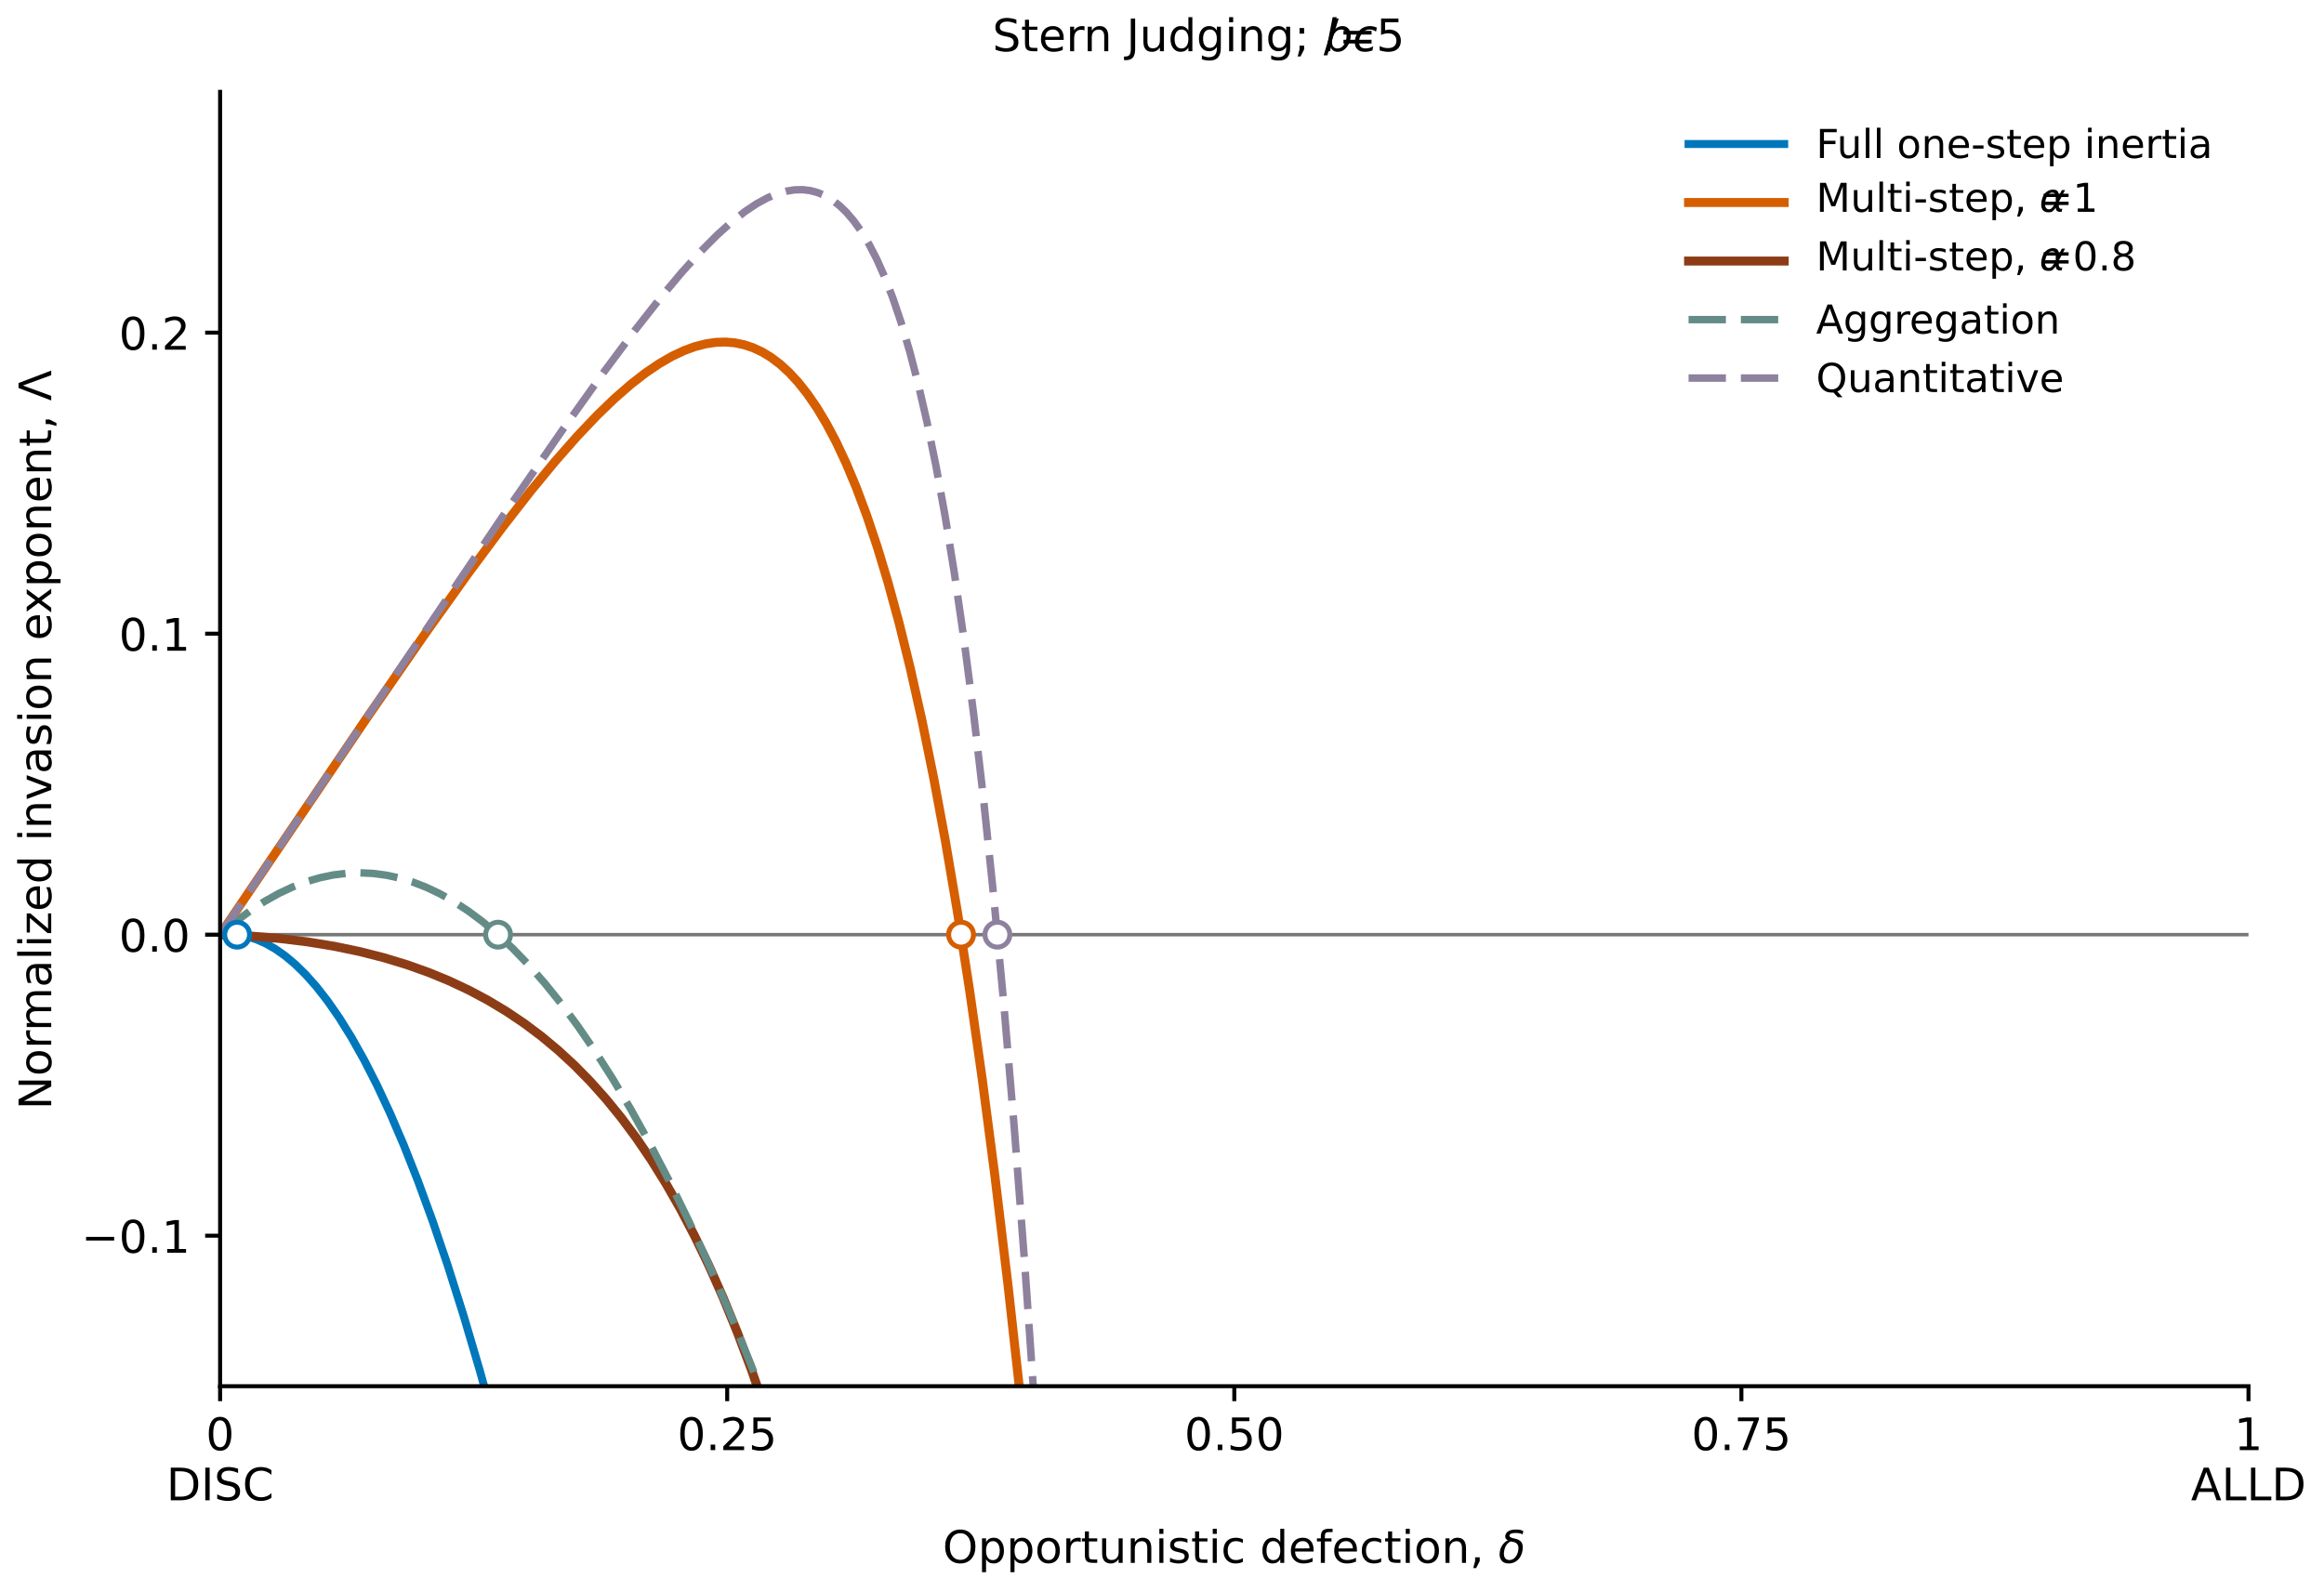
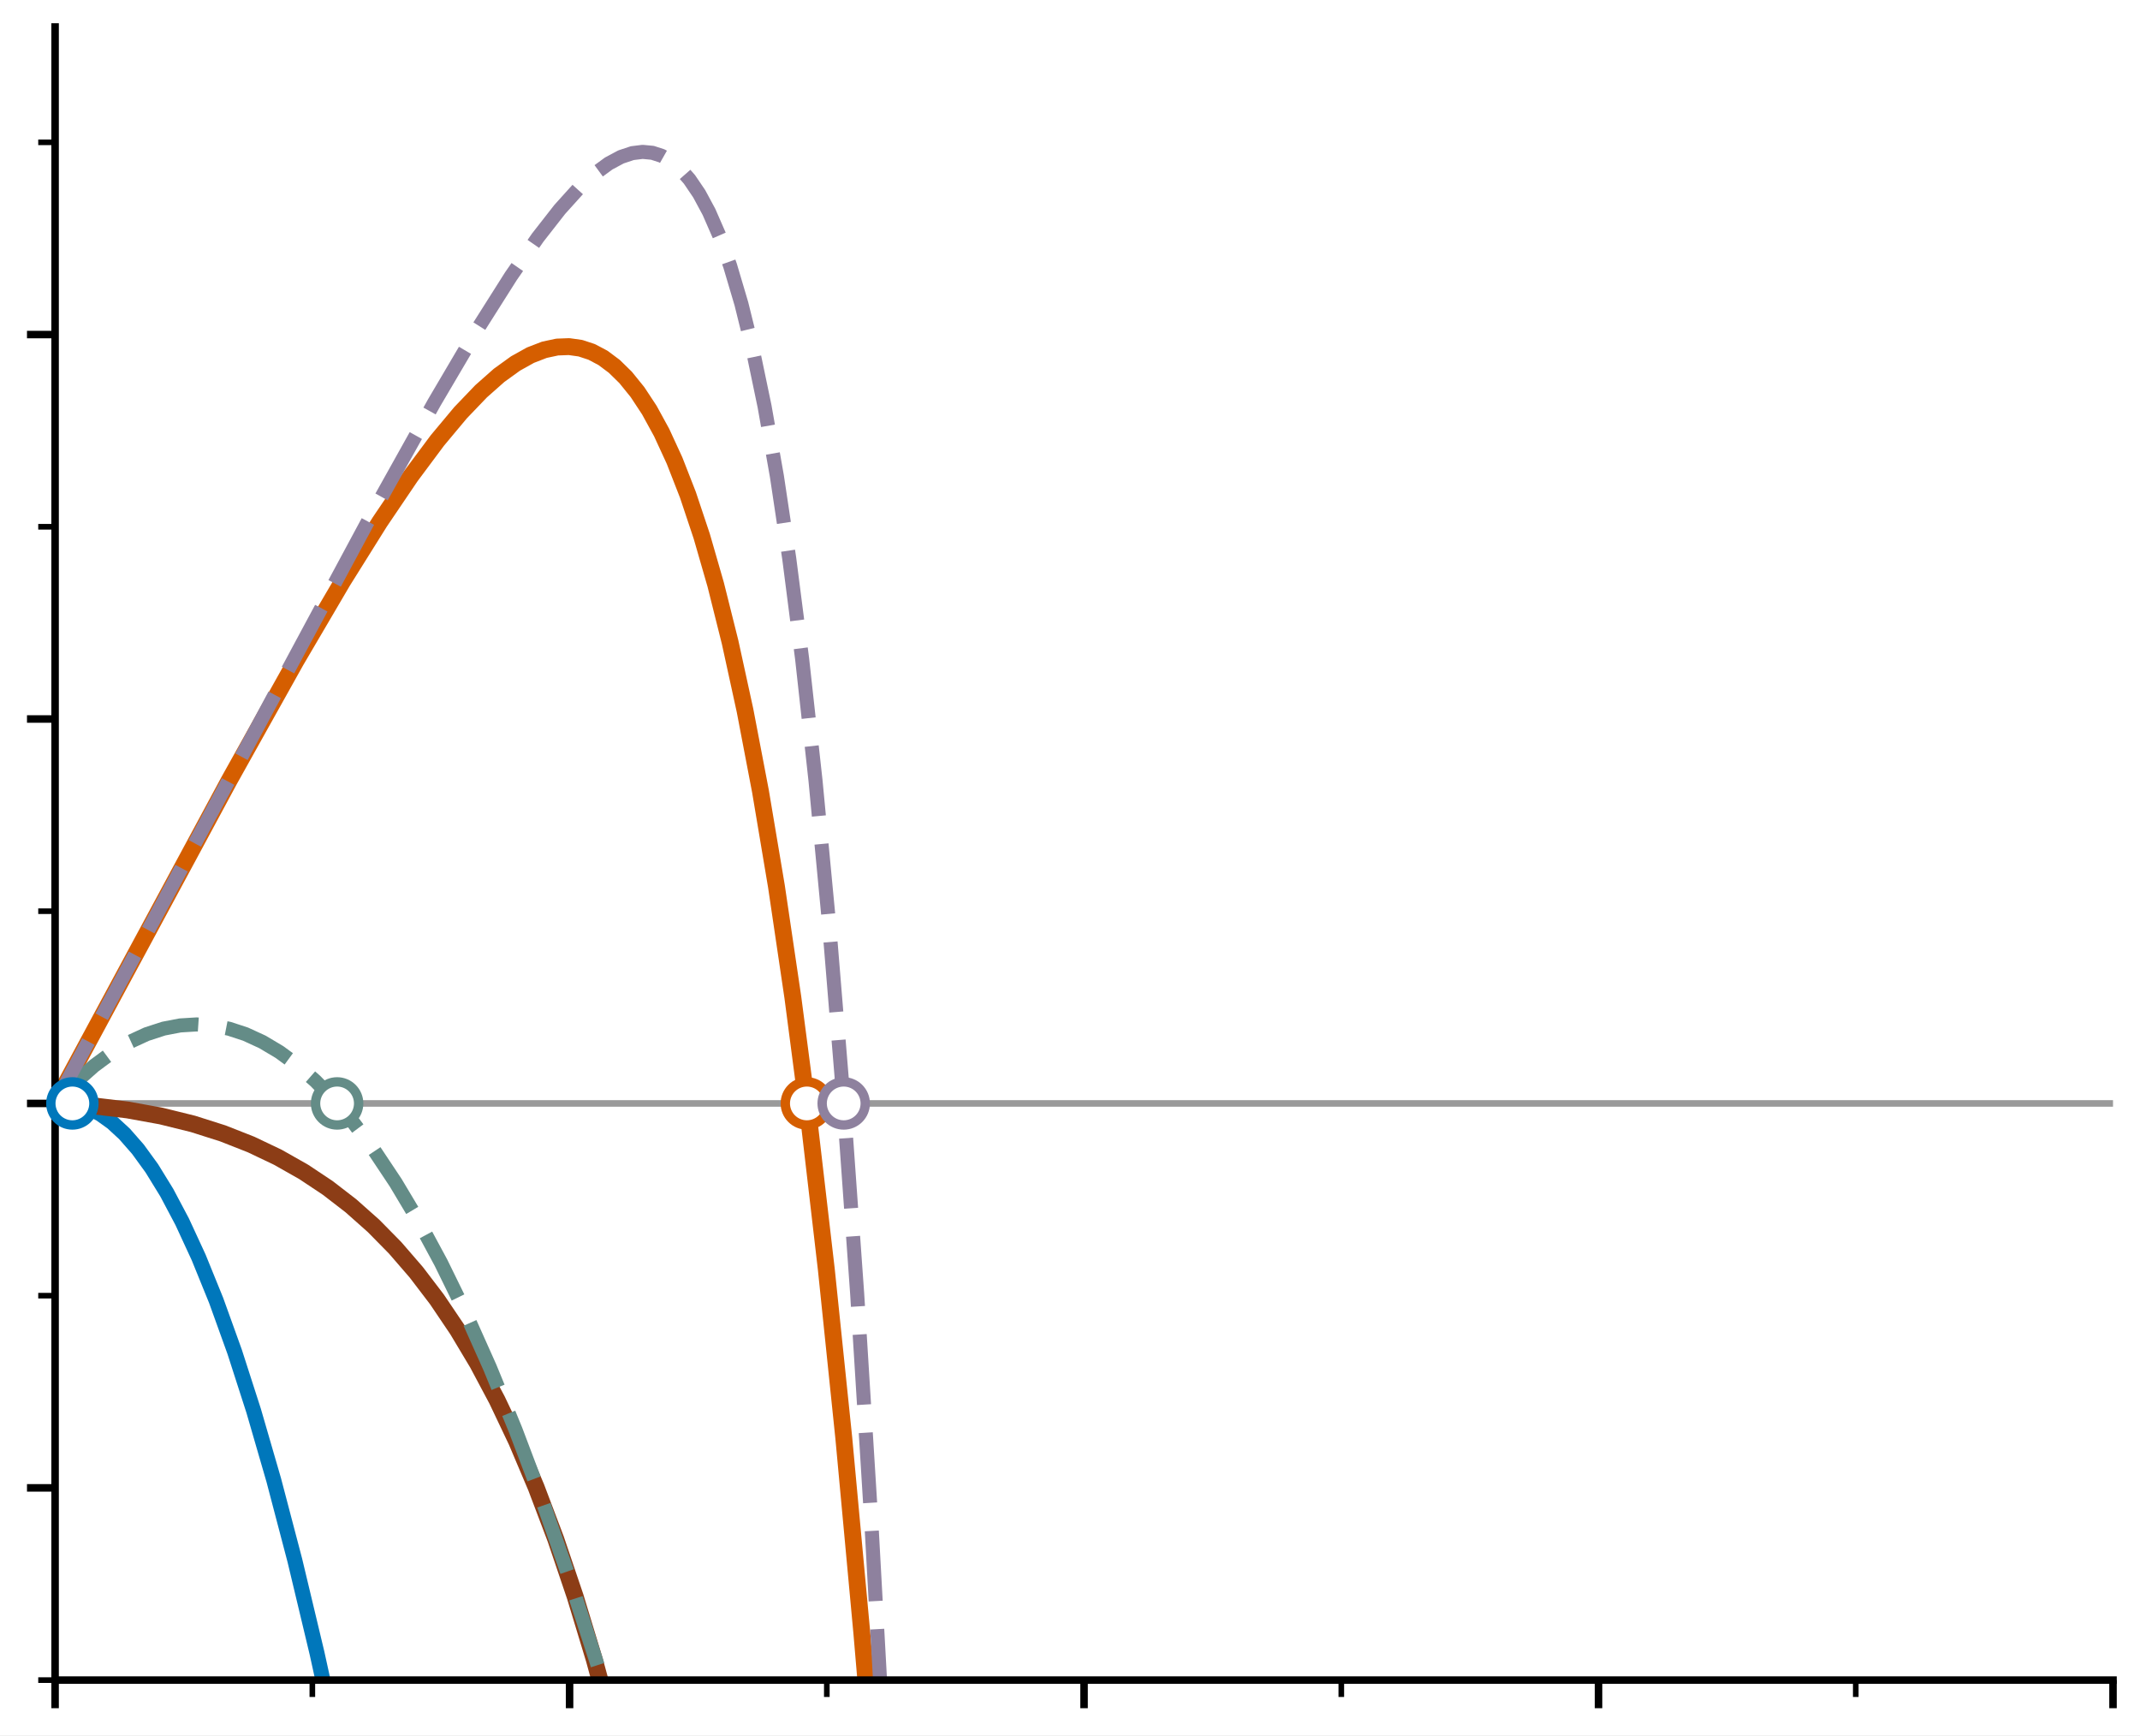
- <svg xmlns="http://www.w3.org/2000/svg" xmlns:xlink="http://www.w3.org/1999/xlink" width="466.538pt" height="319.478pt" viewBox="0 0 466.538 319.478" version="1.1">
+ <svg xmlns="http://www.w3.org/2000/svg" xmlns:xlink="http://www.w3.org/1999/xlink" width="228.36pt" height="185.16pt" viewBox="0 0 228.36 185.16" version="1.1">
  <defs>
    <style type="text/css">*{stroke-linejoin: round; stroke-linecap: butt}</style>
  </defs>
  <g id="figure_1">
    <g id="patch_1">
-       <path d="M 0 319.478  L 466.538 319.478  L 466.538 0  L 0 0  z " style="fill: #ffffff" />
+       <path d="M 0 185.16  L 228.36 185.16  L 228.36 0  L 0 0  z " style="fill: #ffffff" />
    </g>
    <g id="axes_1">
      <g id="patch_2">
-         <path d="M 44.185 278.36  L 451.38 278.36  L 451.38 18.44  L 44.185 18.44  z " style="fill: #ffffff" />
+         <path d="M 5.88 179.28  L 225.48 179.28  L 225.48 2.88  L 5.88 2.88  z " style="fill: #ffffff" />
      </g>
      <g id="line2d_1">
-         <path d="M 44.185 187.69  L 451.38 187.69  " clip-path="url(#p4bcf055502)" style="fill: none; stroke: #777777; stroke-width: 0.7; stroke-linecap: square" />
+         <path d="M 5.88 117.745  L 225.48 117.745  " clip-path="url(#pb1ad132e54)" style="fill: none; stroke: #9a9a9a; stroke-width: 0.7; stroke-linecap: square" />
      </g>
      <g id="matplotlib.axis_1">
        <g id="xtick_1">
          <g id="line2d_2">
            <defs>
-               <path id="m6c5b1cfc63" d="M 0 0  L 0 3  " style="stroke: #000000; stroke-width: 0.8" />
-             </defs>
-             <g>
-               <use xlink:href="#m6c5b1cfc63" x="44.185" y="278.36" style="stroke: #000000; stroke-width: 0.8" />
-             </g>
-           </g>
-           <g id="text_1">
-             <text style="font: 9px 'DejaVu Sans'" transform="translate(41.32141 291.1986)">0</text>
-             <text style="font: 9px 'DejaVu Sans'" transform="translate(33.39297 301.2766)">DISC</text>
+               <path id="m68dbd745dd" d="M 0 0  L 0 3  " style="stroke: #000000; stroke-width: 0.8" />
+             </defs>
+             <g>
+               <use xlink:href="#m68dbd745dd" x="5.88" y="179.28" style="stroke: #000000; stroke-width: 0.8" />
+             </g>
          </g>
        </g>
        <g id="xtick_2">
          <g id="line2d_3">
            <g>
-               <use xlink:href="#m6c5b1cfc63" x="145.983" y="278.36" style="stroke: #000000; stroke-width: 0.8" />
-             </g>
-           </g>
-           <g id="text_2">
-             <text style="font: 9px 'DejaVu Sans'; text-anchor: middle" x="145.983" y="291.199" transform="rotate(-0 145.9833 291.1986)">0.25</text>
+               <use xlink:href="#m68dbd745dd" x="60.78" y="179.28" style="stroke: #000000; stroke-width: 0.8" />
+             </g>
          </g>
        </g>
        <g id="xtick_3">
          <g id="line2d_4">
            <g>
-               <use xlink:href="#m6c5b1cfc63" x="247.782" y="278.36" style="stroke: #000000; stroke-width: 0.8" />
-             </g>
-           </g>
-           <g id="text_3">
-             <text style="font: 9px 'DejaVu Sans'; text-anchor: middle" x="247.782" y="291.199" transform="rotate(-0 247.782 291.1986)">0.50</text>
+               <use xlink:href="#m68dbd745dd" x="115.68" y="179.28" style="stroke: #000000; stroke-width: 0.8" />
+             </g>
          </g>
        </g>
        <g id="xtick_4">
          <g id="line2d_5">
            <g>
-               <use xlink:href="#m6c5b1cfc63" x="349.581" y="278.36" style="stroke: #000000; stroke-width: 0.8" />
-             </g>
-           </g>
-           <g id="text_4">
-             <text style="font: 9px 'DejaVu Sans'; text-anchor: middle" x="349.581" y="291.199" transform="rotate(-0 349.5808 291.1986)">0.75</text>
+               <use xlink:href="#m68dbd745dd" x="170.58" y="179.28" style="stroke: #000000; stroke-width: 0.8" />
+             </g>
          </g>
        </g>
        <g id="xtick_5">
          <g id="line2d_6">
            <g>
-               <use xlink:href="#m6c5b1cfc63" x="451.38" y="278.36" style="stroke: #000000; stroke-width: 0.8" />
-             </g>
-           </g>
-           <g id="text_5">
-             <text style="font: 9px 'DejaVu Sans'" transform="translate(448.5164 291.1986)">1</text>
-             <text style="font: 9px 'DejaVu Sans'" transform="translate(439.8216 301.2766)">ALLD</text>
-           </g>
-         </g>
-         <g id="text_6">
-           <g transform="translate(189.237 313.9883)">
-             <text>
-               <tspan style="font: 9px 'DejaVu Sans'" x="0 7.084 12.797 18.51 24.016 27.716 31.245 36.949 42.653 45.154 49.843 53.372 55.872 60.82 63.681 69.394 74.931 78.1 83.637 88.585 92.114 94.614 100.121 105.825 108.686" y="-0.156">Opportunistic defection, </tspan>
-               <tspan style="font: oblique 9px 'DejaVu Sans'" x="111.546" y="-0.156">δ</tspan>
-             </text>
+               <use xlink:href="#m68dbd745dd" x="225.48" y="179.28" style="stroke: #000000; stroke-width: 0.8" />
+             </g>
+           </g>
+         </g>
+         <g id="xtick_6">
+           <g id="line2d_7">
+             <defs>
+               <path id="m64a0405c86" d="M 0 0  L 0 1.8  " style="stroke: #000000; stroke-width: 0.6" />
+             </defs>
+             <g>
+               <use xlink:href="#m64a0405c86" x="33.33" y="179.28" style="stroke: #000000; stroke-width: 0.6" />
+             </g>
+           </g>
+         </g>
+         <g id="xtick_7">
+           <g id="line2d_8">
+             <g>
+               <use xlink:href="#m64a0405c86" x="88.23" y="179.28" style="stroke: #000000; stroke-width: 0.6" />
+             </g>
+           </g>
+         </g>
+         <g id="xtick_8">
+           <g id="line2d_9">
+             <g>
+               <use xlink:href="#m64a0405c86" x="143.13" y="179.28" style="stroke: #000000; stroke-width: 0.6" />
+             </g>
+           </g>
+         </g>
+         <g id="xtick_9">
+           <g id="line2d_10">
+             <g>
+               <use xlink:href="#m64a0405c86" x="198.03" y="179.28" style="stroke: #000000; stroke-width: 0.6" />
+             </g>
          </g>
        </g>
      </g>
      <g id="matplotlib.axis_2">
        <g id="ytick_1">
-           <g id="line2d_7">
-             <defs>
-               <path id="maf034de510" d="M 0 0  L -3 0  " style="stroke: #000000; stroke-width: 0.8" />
-             </defs>
-             <g>
-               <use xlink:href="#maf034de510" x="44.185" y="248.137" style="stroke: #000000; stroke-width: 0.8" />
-             </g>
-           </g>
-           <g id="text_7">
-             <text style="font: 9px 'DejaVu Sans'; text-anchor: end" x="38.185" y="251.556" transform="rotate(-0 38.18453 251.556)">−0.1</text>
+           <g id="line2d_11">
+             <defs>
+               <path id="m6352115656" d="M 0 0  L -3 0  " style="stroke: #000000; stroke-width: 0.8" />
+             </defs>
+             <g>
+               <use xlink:href="#m6352115656" x="5.88" y="158.768" style="stroke: #000000; stroke-width: 0.8" />
+             </g>
          </g>
        </g>
        <g id="ytick_2">
-           <g id="line2d_8">
-             <g>
-               <use xlink:href="#maf034de510" x="44.185" y="187.69" style="stroke: #000000; stroke-width: 0.8" />
-             </g>
-           </g>
-           <g id="text_8">
-             <text style="font: 9px 'DejaVu Sans'; text-anchor: end" x="38.185" y="191.11" transform="rotate(-0 38.18453 191.1095)">0.0</text>
+           <g id="line2d_12">
+             <g>
+               <use xlink:href="#m6352115656" x="5.88" y="117.745" style="stroke: #000000; stroke-width: 0.8" />
+             </g>
          </g>
        </g>
        <g id="ytick_3">
-           <g id="line2d_9">
-             <g>
-               <use xlink:href="#maf034de510" x="44.185" y="127.244" style="stroke: #000000; stroke-width: 0.8" />
-             </g>
-           </g>
-           <g id="text_9">
-             <text style="font: 9px 'DejaVu Sans'; text-anchor: end" x="38.185" y="130.663" transform="rotate(-0 38.18453 130.663)">0.1</text>
+           <g id="line2d_13">
+             <g>
+               <use xlink:href="#m6352115656" x="5.88" y="76.722" style="stroke: #000000; stroke-width: 0.8" />
+             </g>
          </g>
        </g>
        <g id="ytick_4">
-           <g id="line2d_10">
-             <g>
-               <use xlink:href="#maf034de510" x="44.185" y="66.797" style="stroke: #000000; stroke-width: 0.8" />
-             </g>
-           </g>
-           <g id="text_10">
-             <text style="font: 9px 'DejaVu Sans'; text-anchor: end" x="38.185" y="70.217" transform="rotate(-0 38.18453 70.21651)">0.2</text>
-           </g>
-         </g>
-         <g id="text_11">
-           <g transform="translate(10.44 222.83) rotate(-90)">
-             <text>
-               <tspan style="font: 9px 'DejaVu Sans'" x="0 6.732 12.239 15.939 24.706 30.221 32.722 35.222 39.946 45.483 51.196 54.057 56.558 62.262 67.588 73.103 77.792 80.292 85.799 91.503 94.364 99.901 105.227 110.94 116.446 122.15 127.688 133.392 136.92 139.781 142.642" y="-0.156">Normalized invasion exponent, Λ</tspan>
-             </text>
-           </g>
-         </g>
-       </g>
-       <g id="line2d_11">
-         <path d="M 44.185 187.69  L 46.007 187.593  L 47.829 187.718  L 49.651 188.066  L 51.494 188.647  L 53.367 189.473  L 55.281 190.564  L 57.215 191.922  L 59.251 193.627  L 61.389 195.726  L 63.526 198.139  L 65.766 201.008  L 68.107 204.379  L 70.55 208.304  L 73.095 212.837  L 75.64 217.822  L 78.287 223.49  L 81.036 229.896  L 83.886 237.1  L 86.838 245.164  L 89.892 254.152  L 93.048 264.128  L 96.305 275.16  L 99.665 287.314  L 103.228 301.067  L 106.893 316.132  L 107.91 320.478  L 107.91 320.478  " clip-path="url(#p4bcf055502)" style="fill: none; stroke: #0077bb; stroke-width: 1.6; stroke-linecap: square" />
-       </g>
-       <g id="line2d_12">
-         <path d="M 44.185 187.69  L 73.604 144.221  L 85.515 127.01  L 93.964 115.172  L 100.785 105.984  L 106.485 98.663  L 111.474 92.609  L 115.851 87.635  L 119.821 83.454  L 123.384 80.017  L 126.642 77.176  L 129.594 74.884  L 132.342 73.021  L 134.887 71.553  L 137.33 70.4  L 139.57 69.584  L 141.708 69.038  L 143.744 68.744  L 145.678 68.686  L 147.51 68.843  L 149.343 69.219  L 151.175 69.828  L 153.007 70.683  L 154.738 71.732  L 156.57 73.112  L 158.403 74.785  L 160.235 76.769  L 162.067 79.081  L 164.002 81.898  L 165.936 85.125  L 167.87 88.784  L 169.906 93.132  L 171.942 98.016  L 173.978 103.468  L 176.116 109.84  L 178.253 116.912  L 180.493 125.115  L 182.733 134.178  L 185.074 144.624  L 187.415 156.12  L 189.757 168.723  L 192.2 183.118  L 194.643 198.85  L 197.188 216.732  L 199.733 236.214  L 202.38 258.254  L 205.027 282.187  L 207.775 309.129  L 208.871 320.478  L 208.871 320.478  " clip-path="url(#p4bcf055502)" style="fill: none; stroke: #d55e00; stroke-width: 1.8; stroke-linecap: square" />
-       </g>
-       <g id="line2d_13">
-         <path d="M 44.185 187.69  L 50.262 187.964  L 56.095 188.447  L 61.694 189.131  L 67.089 190.015  L 72.179 191.072  L 77.066 192.315  L 81.646 193.706  L 86.024 195.264  L 90.198 196.982  L 94.168 198.852  L 98.036 200.918  L 101.701 203.125  L 105.264 205.527  L 108.725 208.128  L 112.084 210.932  L 115.342 213.94  L 118.498 217.151  L 121.653 220.684  L 124.707 224.436  L 127.761 228.547  L 130.713 232.892  L 133.666 237.635  L 136.618 242.809  L 139.468 248.248  L 142.319 254.158  L 145.169 260.579  L 148.019 267.55  L 150.87 275.115  L 153.72 283.32  L 156.57 292.213  L 159.421 301.846  L 162.271 312.274  L 164.366 320.478  L 164.366 320.478  " clip-path="url(#p4bcf055502)" style="fill: none; stroke: #8c3d16; stroke-width: 1.8; stroke-linecap: square" />
-       </g>
-       <g id="line2d_14">
-         <path d="M 44.185 187.69  L 47.249 185.111  L 50.231 182.889  L 53.143 180.994  L 53.143 180.994  L 55.993 179.4  L 58.742 178.109  L 61.49 177.059  L 64.239 176.25  L 66.886 175.699  L 69.532 175.372  L 72.179 175.268  L 74.826 175.388  L 77.473 175.731  L 80.119 176.298  L 82.766 177.089  L 85.515 178.147  L 88.263 179.446  L 91.114 181.047  L 93.964 182.908  L 96.916 185.109  L 99.868 187.588  L 102.922 190.445  L 106.078 193.71  L 109.336 197.414  L 112.593 201.456  L 115.953 205.98  L 119.414 211.017  L 122.977 216.602  L 126.642 222.77  L 130.408 229.555  L 134.276 236.995  L 138.247 245.127  L 142.319 253.991  L 146.492 263.625  L 150.768 274.071  L 155.145 285.37  L 159.624 297.565  L 164.205 310.7  L 167.473 320.478  L 167.473 320.478  " clip-path="url(#p4bcf055502)" style="fill: none; stroke-dasharray: 7.5,3; stroke-dashoffset: 0; stroke: #648c87; stroke-width: 1.5" />
-       </g>
-       <g id="line2d_15">
-         <path d="M 44.185 187.69  L 100.886 103.743  L 113 86.224  L 121.246 74.674  L 127.558 66.204  L 132.648 59.729  L 136.923 54.632  L 140.69 50.48  L 143.947 47.21  L 146.899 44.558  L 149.546 42.482  L 151.888 40.92  L 154.025 39.753  L 155.96 38.937  L 157.792 38.399  L 159.523 38.123  L 161.151 38.09  L 162.678 38.276  L 164.205 38.692  L 165.63 39.304  L 167.056 40.15  L 168.481 41.247  L 169.906 42.615  L 171.433 44.405  L 172.96 46.557  L 174.487 49.099  L 176.014 52.063  L 177.643 55.725  L 179.271 59.947  L 180.9 64.772  L 182.631 70.615  L 184.361 77.254  L 186.092 84.755  L 187.924 93.713  L 189.757 103.799  L 191.589 115.103  L 193.523 128.46  L 195.457 143.393  L 197.392 160.022  L 199.428 179.492  L 201.464 201.12  L 203.601 226.311  L 205.739 254.207  L 207.877 284.968  L 210.119 320.478  L 210.119 320.478  " clip-path="url(#p4bcf055502)" style="fill: none; stroke-dasharray: 7.5,3; stroke-dashoffset: 0; stroke: #8e819e; stroke-width: 1.5" />
+           <g id="line2d_14">
+             <g>
+               <use xlink:href="#m6352115656" x="5.88" y="35.699" style="stroke: #000000; stroke-width: 0.8" />
+             </g>
+           </g>
+         </g>
+         <g id="ytick_5">
+           <g id="line2d_15">
+             <defs>
+               <path id="m0b2f97d6c8" d="M 0 0  L -1.8 0  " style="stroke: #000000; stroke-width: 0.6" />
+             </defs>
+             <g>
+               <use xlink:href="#m0b2f97d6c8" x="5.88" y="179.28" style="stroke: #000000; stroke-width: 0.6" />
+             </g>
+           </g>
+         </g>
+         <g id="ytick_6">
+           <g id="line2d_16">
+             <g>
+               <use xlink:href="#m0b2f97d6c8" x="5.88" y="138.257" style="stroke: #000000; stroke-width: 0.6" />
+             </g>
+           </g>
+         </g>
+         <g id="ytick_7">
+           <g id="line2d_17">
+             <g>
+               <use xlink:href="#m0b2f97d6c8" x="5.88" y="97.233" style="stroke: #000000; stroke-width: 0.6" />
+             </g>
+           </g>
+         </g>
+         <g id="ytick_8">
+           <g id="line2d_18">
+             <g>
+               <use xlink:href="#m0b2f97d6c8" x="5.88" y="56.21" style="stroke: #000000; stroke-width: 0.6" />
+             </g>
+           </g>
+         </g>
+         <g id="ytick_9">
+           <g id="line2d_19">
+             <g>
+               <use xlink:href="#m0b2f97d6c8" x="5.88" y="15.187" style="stroke: #000000; stroke-width: 0.6" />
+             </g>
+           </g>
+         </g>
+       </g>
+       <g id="line2d_20">
+         <path d="M 5.88 117.745  L 7.077 117.685  L 8.268 117.847  L 9.47 118.237  L 10.706 118.876  L 11.974 119.785  L 13.291 121  L 14.719 122.631  L 16.201 124.671  L 17.793 127.259  L 19.44 130.368  L 21.197 134.172  L 23.064 138.765  L 25.04 144.25  L 27.071 150.556  L 29.212 157.935  L 31.463 166.505  L 33.824 176.385  L 35.971 186.16  L 35.971 186.16  " clip-path="url(#pb1ad132e54)" style="fill: none; stroke: #0077bb; stroke-width: 1.6; stroke-linecap: round" />
+       </g>
+       <g id="line2d_21">
+         <path d="M 5.88 117.745  L 24.491 83.216  L 31.573 70.535  L 36.569 62.021  L 40.522 55.703  L 43.816 50.836  L 46.671 47.003  L 49.141 44.046  L 51.337 41.754  L 53.259 40.053  L 55.016 38.784  L 56.608 37.898  L 58.09 37.325  L 59.462 37.033  L 60.725 36.986  L 61.933 37.155  L 63.141 37.552  L 64.349 38.192  L 65.556 39.095  L 66.764 40.279  L 68.027 41.841  L 69.29 43.758  L 70.607 46.164  L 71.98 49.146  L 73.407 52.8  L 74.889 57.238  L 76.372 62.383  L 77.909 68.523  L 79.501 75.812  L 81.148 84.425  L 82.85 94.561  L 84.607 106.44  L 86.363 119.864  L 88.175 135.441  L 90.042 153.456  L 91.963 174.217  L 92.98 186.16  L 92.98 186.16  " clip-path="url(#pb1ad132e54)" style="fill: none; stroke: #d55e00; stroke-width: 1.8; stroke-linecap: round" />
+       </g>
+       <g id="line2d_22">
+         <path d="M 5.88 117.745  L 9.849 117.99  L 13.621 118.442  L 17.189 119.089  L 20.593 119.93  L 23.777 120.942  L 26.797 122.131  L 29.652 123.491  L 32.397 125.046  L 34.977 126.762  L 37.447 128.668  L 39.863 130.814  L 42.169 133.158  L 44.42 135.762  L 46.616 138.641  L 48.812 141.895  L 50.953 145.473  L 53.039 149.391  L 55.125 153.784  L 57.212 158.706  L 59.298 164.217  L 61.384 170.381  L 63.415 177.078  L 65.447 184.533  L 65.862 186.16  L 65.862 186.16  " clip-path="url(#pb1ad132e54)" style="fill: none; stroke: #8c3d16; stroke-width: 1.8; stroke-linecap: round" />
+       </g>
+       <g id="line2d_23">
+         <path d="M 5.88 117.745  L 8.005 115.532  L 10.041 113.727  L 11.974 112.299  L 13.841 111.184  L 15.652 110.35  L 17.464 109.761  L 19.221 109.423  L 20.977 109.315  L 22.679 109.429  L 24.436 109.773  L 26.193 110.347  L 28.005 111.18  L 29.816 112.258  L 31.683 113.623  L 33.659 115.352  L 35.691 117.432  L 37.777 119.888  L 39.973 122.824  L 42.224 126.206  L 44.584 130.158  L 47.055 134.738  L 49.635 140.007  L 52.27 145.901  L 55.016 152.589  L 57.87 160.141  L 60.835 168.625  L 63.909 178.116  L 66.353 186.16  L 66.353 186.16  " clip-path="url(#pb1ad132e54)" style="fill: none; stroke-dasharray: 7.5,3; stroke-dashoffset: 0; stroke: #648c87; stroke-width: 1.5" />
+       </g>
+       <g id="line2d_24">
+         <path d="M 5.88 117.745  L 39.369 55.44  L 46.341 42.952  L 51.008 35.025  L 54.521 29.473  L 57.376 25.362  L 59.737 22.34  L 61.713 20.15  L 63.415 18.574  L 64.952 17.447  L 66.27 16.742  L 67.478 16.341  L 68.576 16.206  L 69.619 16.305  L 70.607 16.625  L 71.595 17.187  L 72.584 18.018  L 73.572 19.142  L 74.615 20.682  L 75.658 22.619  L 76.756 25.133  L 77.909 28.352  L 79.117 32.43  L 80.324 37.309  L 81.587 43.363  L 82.905 50.834  L 84.222 59.614  L 85.595 70.305  L 87.022 83.279  L 88.45 98.344  L 89.932 116.427  L 91.469 138.059  L 93.006 162.888  L 94.285 186.16  L 94.285 186.16  " clip-path="url(#pb1ad132e54)" style="fill: none; stroke-dasharray: 7.5,3; stroke-dashoffset: 0; stroke: #8e819e; stroke-width: 1.5" />
      </g>
      <g id="patch_3">
-         <path d="M 44.185 278.36  L 44.185 18.44  " style="fill: none; stroke: #000000; stroke-width: 0.8; stroke-linejoin: miter; stroke-linecap: square" />
+         <path d="M 5.88 179.28  L 5.88 2.88  " style="fill: none; stroke: #000000; stroke-width: 0.8; stroke-linejoin: miter; stroke-linecap: square" />
      </g>
      <g id="patch_4">
-         <path d="M 44.185 278.36  L 451.38 278.36  " style="fill: none; stroke: #000000; stroke-width: 0.8; stroke-linejoin: miter; stroke-linecap: square" />
-       </g>
-       <g id="text_12">
-         <g transform="translate(199.227 10.44)">
-           <text>
-             <tspan style="font: 9px 'DejaVu Sans'" x="0 5.713 9.242 14.779 18.479 24.183 27.044 29.698 35.402 41.115 46.828 49.329 55.033 60.746 63.778 72.352 82.085 91.38" y="-0.156">Stern Judging; /=5</tspan>
-             <tspan style="font: oblique 9px 'DejaVu Sans'" x="66.639 75.384" y="-0.156">bc</tspan>
-           </text>
-         </g>
-       </g>
-       <g id="line2d_16">
-         <defs>
-           <path id="mdd49133c48" d="M 0 2.5  C 0.663 2.5 1.299 2.237 1.768 1.768  C 2.237 1.299 2.5 0.663 2.5 0  C 2.5 -0.663 2.237 -1.299 1.768 -1.768  C 1.299 -2.237 0.663 -2.5 0 -2.5  C -0.663 -2.5 -1.299 -2.237 -1.768 -1.768  C -2.237 -1.299 -2.5 -0.663 -2.5 0  C -2.5 0.663 -2.237 1.299 -1.768 1.768  C -1.299 2.237 -0.663 2.5 0 2.5  z " style="stroke: #0077bb" />
-         </defs>
-         <g clip-path="url(#p4bcf055502)">
-           <use xlink:href="#mdd49133c48" x="47.604" y="187.69" style="fill: #ffffff; stroke: #0077bb" />
-         </g>
-       </g>
-       <g id="line2d_17">
-         <defs>
-           <path id="m01c01c43b1" d="M 0 2.5  C 0.663 2.5 1.299 2.237 1.768 1.768  C 2.237 1.299 2.5 0.663 2.5 0  C 2.5 -0.663 2.237 -1.299 1.768 -1.768  C 1.299 -2.237 0.663 -2.5 0 -2.5  C -0.663 -2.5 -1.299 -2.237 -1.768 -1.768  C -2.237 -1.299 -2.5 -0.663 -2.5 0  C -2.5 0.663 -2.237 1.299 -1.768 1.768  C -1.299 2.237 -0.663 2.5 0 2.5  z " style="stroke: #d55e00" />
-         </defs>
-         <g clip-path="url(#p4bcf055502)">
-           <use xlink:href="#m01c01c43b1" x="192.932" y="187.69" style="fill: #ffffff; stroke: #d55e00" />
-         </g>
-       </g>
-       <g id="line2d_18">
-         <defs>
-           <path id="md57e19a5d3" d="M 0 2.5  C 0.663 2.5 1.299 2.237 1.768 1.768  C 2.237 1.299 2.5 0.663 2.5 0  C 2.5 -0.663 2.237 -1.299 1.768 -1.768  C 1.299 -2.237 0.663 -2.5 0 -2.5  C -0.663 -2.5 -1.299 -2.237 -1.768 -1.768  C -2.237 -1.299 -2.5 -0.663 -2.5 0  C -2.5 0.663 -2.237 1.299 -1.768 1.768  C -1.299 2.237 -0.663 2.5 0 2.5  z " style="stroke: #648c87" />
-         </defs>
-         <g clip-path="url(#p4bcf055502)">
-           <use xlink:href="#md57e19a5d3" x="99.984" y="187.69" style="fill: #ffffff; stroke: #648c87" />
-         </g>
-       </g>
-       <g id="line2d_19">
-         <defs>
-           <path id="m48890fb2c4" d="M 0 2.5  C 0.663 2.5 1.299 2.237 1.768 1.768  C 2.237 1.299 2.5 0.663 2.5 0  C 2.5 -0.663 2.237 -1.299 1.768 -1.768  C 1.299 -2.237 0.663 -2.5 0 -2.5  C -0.663 -2.5 -1.299 -2.237 -1.768 -1.768  C -2.237 -1.299 -2.5 -0.663 -2.5 0  C -2.5 0.663 -2.237 1.299 -1.768 1.768  C -1.299 2.237 -0.663 2.5 0 2.5  z " style="stroke: #8e819e" />
-         </defs>
-         <g clip-path="url(#p4bcf055502)">
-           <use xlink:href="#m48890fb2c4" x="200.224" y="187.69" style="fill: #ffffff; stroke: #8e819e" />
-         </g>
-       </g>
-       <g id="legend_1">
-         <g id="line2d_20">
-           <path d="M 338.975 28.919  L 348.575 28.919  L 358.175 28.919  " style="fill: none; stroke: #0077bb; stroke-width: 1.6; stroke-linecap: square" />
-         </g>
-         <g id="text_13">
-           <text style="font: 8px 'DejaVu Sans'; text-anchor: start" x="364.575" y="31.719" transform="rotate(-0 364.5745 31.71875)">Full one-step inertia</text>
-         </g>
-         <g id="line2d_21">
-           <path d="M 338.975 40.663  L 348.575 40.663  L 358.175 40.663  " style="fill: none; stroke: #d55e00; stroke-width: 1.8; stroke-linecap: square" />
-         </g>
-         <g id="text_14">
-           <g transform="translate(364.5745 43.4625)">
-             <text>
-               <tspan style="font: 8px 'DejaVu Sans'" x="0 6.902 11.973 14.195 17.332 19.555 22.441 26.609 29.746 34.668 39.746 42.289 51.664 59.926" y="-0.922">Multi-step, =1</tspan>
-               <tspan style="font: oblique 8px 'DejaVu Sans'" x="44.832" y="-0.922">α</tspan>
-             </text>
-           </g>
-         </g>
-         <g id="line2d_22">
-           <path d="M 338.975 52.422  L 348.575 52.422  L 358.175 52.422  " style="fill: none; stroke: #8c3d16; stroke-width: 1.8; stroke-linecap: square" />
-         </g>
-         <g id="text_15">
-           <g transform="translate(364.5745 55.2225)">
-             <text>
-               <tspan style="font: 8px 'DejaVu Sans'" x="0 6.902 11.973 14.195 17.332 19.555 22.441 26.609 29.746 34.668 39.746 42.289 51.664 59.926 65.016 67.309" y="-0.922">Multi-step, =0.8</tspan>
-               <tspan style="font: oblique 8px 'DejaVu Sans'" x="44.832" y="-0.922">α</tspan>
-             </text>
-           </g>
-         </g>
-         <g id="line2d_23">
-           <path d="M 338.975 64.181  L 348.575 64.181  L 358.175 64.181  " style="fill: none; stroke-dasharray: 7.5,3; stroke-dashoffset: 0; stroke: #648c87; stroke-width: 1.5" />
-         </g>
-         <g id="text_16">
-           <text style="font: 8px 'DejaVu Sans'; text-anchor: start" x="364.575" y="66.981" transform="rotate(-0 364.5745 66.98125)">Aggregation</text>
-         </g>
-         <g id="line2d_24">
-           <path d="M 338.975 75.924  L 348.575 75.924  L 358.175 75.924  " style="fill: none; stroke-dasharray: 7.5,3; stroke-dashoffset: 0; stroke: #8e819e; stroke-width: 1.5" />
-         </g>
-         <g id="text_17">
-           <text style="font: 8px 'DejaVu Sans'; text-anchor: start" x="364.575" y="78.724" transform="rotate(-0 364.5745 78.72375)">Quantitative</text>
+         <path d="M 5.88 179.28  L 225.48 179.28  " style="fill: none; stroke: #000000; stroke-width: 0.8; stroke-linejoin: miter; stroke-linecap: square" />
+       </g>
+       <g id="line2d_25">
+         <defs>
+           <path id="m00bffc57b4" d="M 0 2.3  C 0.61 2.3 1.195 2.058 1.626 1.626  C 2.058 1.195 2.3 0.61 2.3 0  C 2.3 -0.61 2.058 -1.195 1.626 -1.626  C 1.195 -2.058 0.61 -2.3 0 -2.3  C -0.61 -2.3 -1.195 -2.058 -1.626 -1.626  C -2.058 -1.195 -2.3 -0.61 -2.3 0  C -2.3 0.61 -2.058 1.195 -1.626 1.626  C -1.195 2.058 -0.61 2.3 0 2.3  z " style="stroke: #0077bb" />
+         </defs>
+         <g>
+           <use xlink:href="#m00bffc57b4" x="7.724" y="117.745" style="fill: #ffffff; stroke: #0077bb" />
+         </g>
+       </g>
+       <g id="line2d_26">
+         <defs>
+           <path id="mec4b0eada2" d="M 0 2.3  C 0.61 2.3 1.195 2.058 1.626 1.626  C 2.058 1.195 2.3 0.61 2.3 0  C 2.3 -0.61 2.058 -1.195 1.626 -1.626  C 1.195 -2.058 0.61 -2.3 0 -2.3  C -0.61 -2.3 -1.195 -2.058 -1.626 -1.626  C -2.058 -1.195 -2.3 -0.61 -2.3 0  C -2.3 0.61 -2.058 1.195 -1.626 1.626  C -1.195 2.058 -0.61 2.3 0 2.3  z " style="stroke: #d55e00" />
+         </defs>
+         <g>
+           <use xlink:href="#mec4b0eada2" x="86.1" y="117.745" style="fill: #ffffff; stroke: #d55e00" />
+         </g>
+       </g>
+       <g id="line2d_27">
+         <defs>
+           <path id="m0c1d18df51" d="M 0 2.3  C 0.61 2.3 1.195 2.058 1.626 1.626  C 2.058 1.195 2.3 0.61 2.3 0  C 2.3 -0.61 2.058 -1.195 1.626 -1.626  C 1.195 -2.058 0.61 -2.3 0 -2.3  C -0.61 -2.3 -1.195 -2.058 -1.626 -1.626  C -2.058 -1.195 -2.3 -0.61 -2.3 0  C -2.3 0.61 -2.058 1.195 -1.626 1.626  C -1.195 2.058 -0.61 2.3 0 2.3  z " style="stroke: #648c87" />
+         </defs>
+         <g>
+           <use xlink:href="#m0c1d18df51" x="35.973" y="117.745" style="fill: #ffffff; stroke: #648c87" />
+         </g>
+       </g>
+       <g id="line2d_28">
+         <defs>
+           <path id="mab860791b8" d="M 0 2.3  C 0.61 2.3 1.195 2.058 1.626 1.626  C 2.058 1.195 2.3 0.61 2.3 0  C 2.3 -0.61 2.058 -1.195 1.626 -1.626  C 1.195 -2.058 0.61 -2.3 0 -2.3  C -0.61 -2.3 -1.195 -2.058 -1.626 -1.626  C -2.058 -1.195 -2.3 -0.61 -2.3 0  C -2.3 0.61 -2.058 1.195 -1.626 1.626  C -1.195 2.058 -0.61 2.3 0 2.3  z " style="stroke: #8e819e" />
+         </defs>
+         <g>
+           <use xlink:href="#mab860791b8" x="90.032" y="117.745" style="fill: #ffffff; stroke: #8e819e" />
        </g>
      </g>
    </g>
  </g>
  <defs>
-     <clipPath id="p4bcf055502">
-       <rect x="44.185" y="18.44" width="407.195" height="259.92" />
+     <clipPath id="pb1ad132e54">
+       <rect x="5.88" y="2.88" width="219.6" height="176.4" />
    </clipPath>
  </defs>
</svg>
